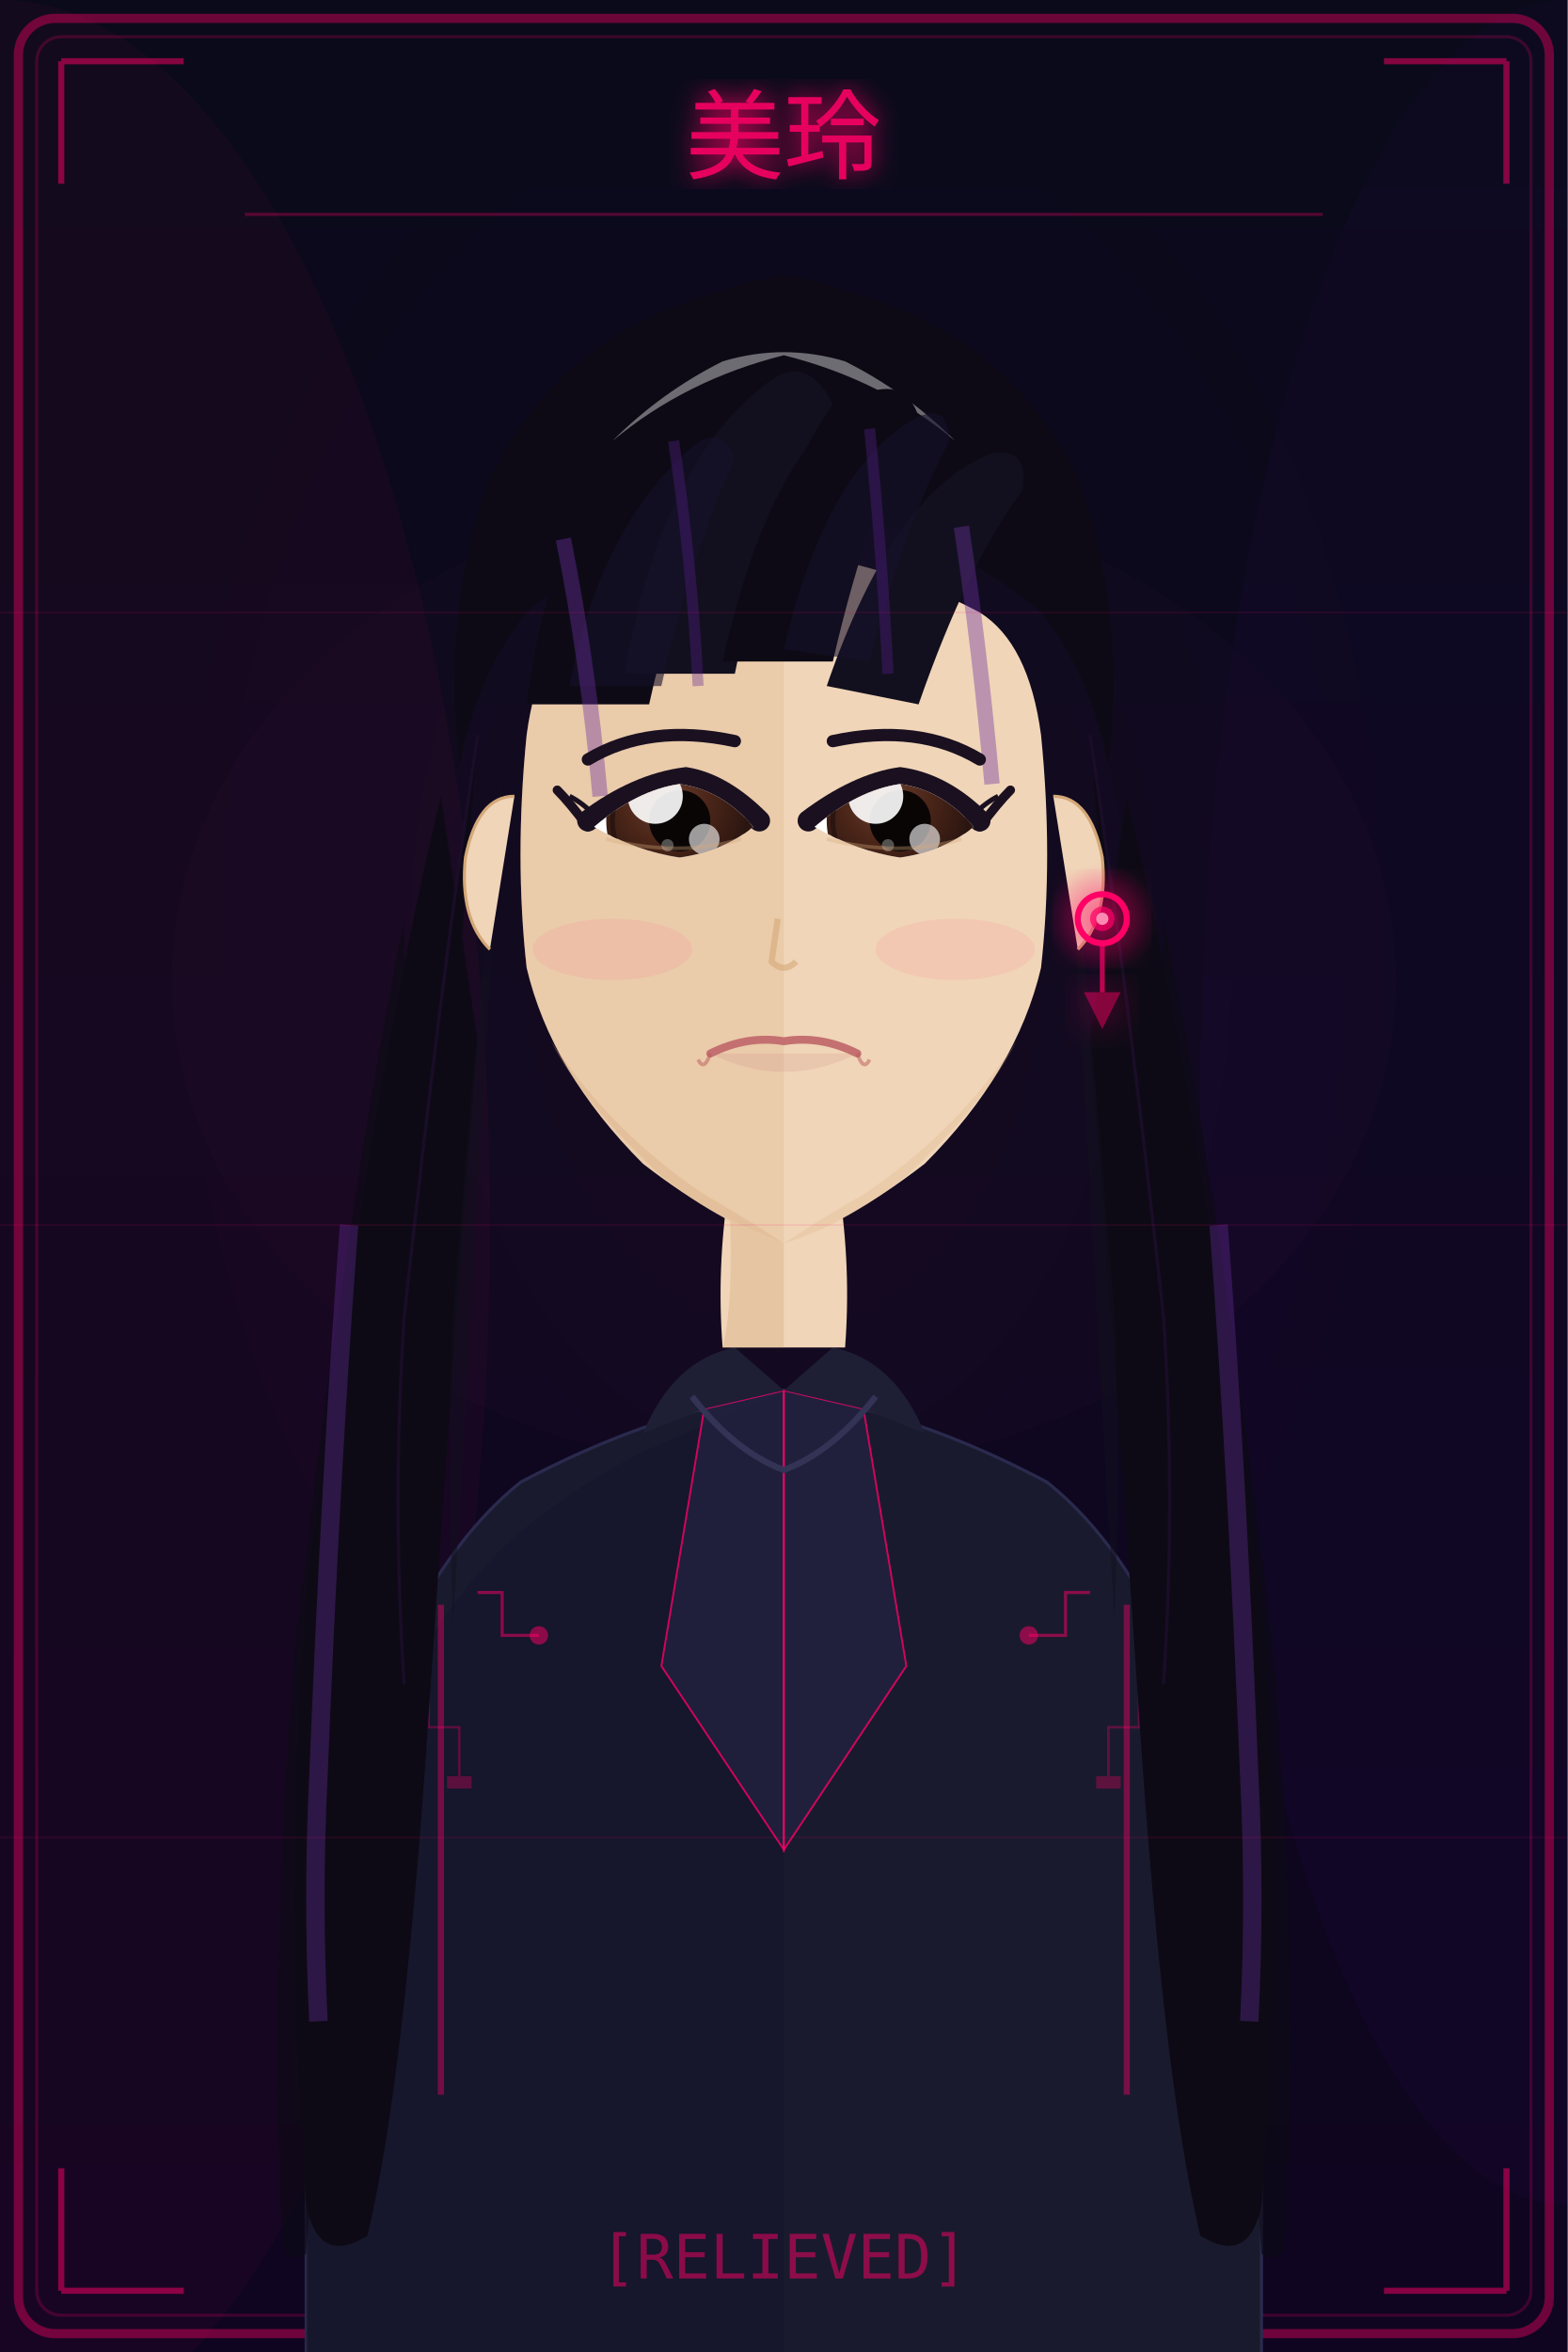
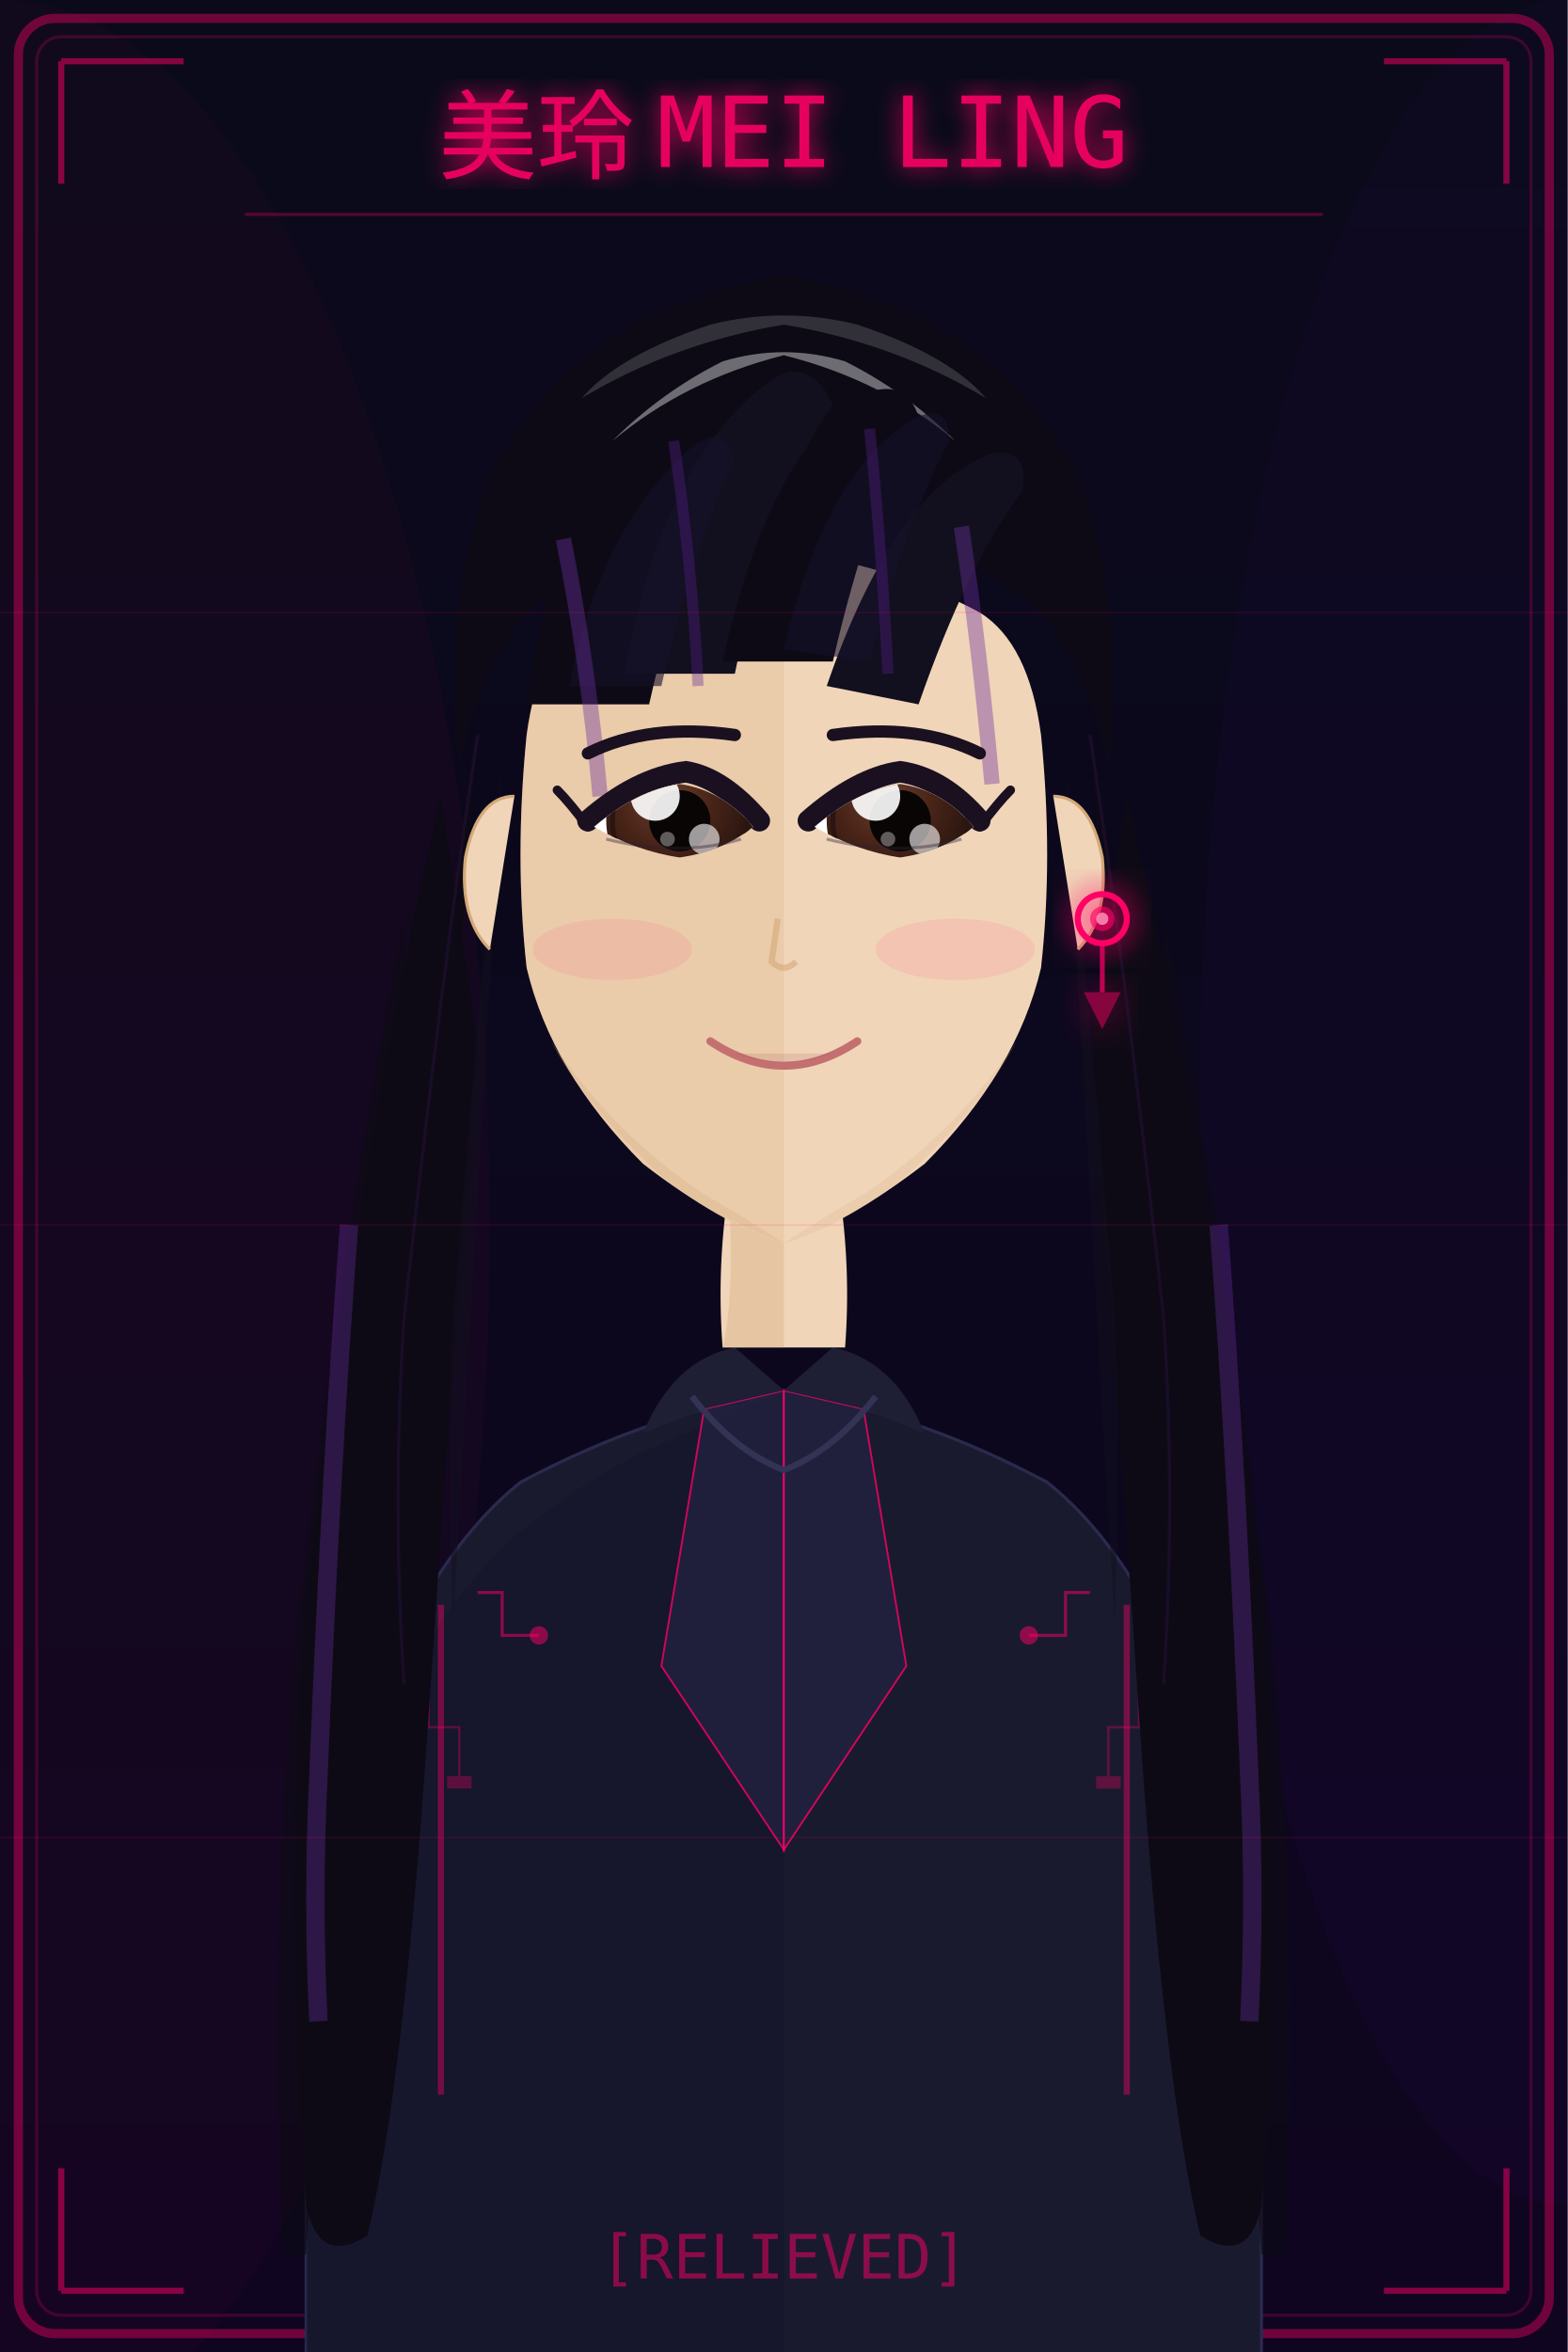
<svg xmlns="http://www.w3.org/2000/svg" width="256" height="384" viewBox="0 0 256 384">
  <defs>
    <linearGradient id="bgGrad" x1="0" y1="0" x2="0" y2="1">
      <stop offset="0%" stop-color="#0a0a1a" />
      <stop offset="100%" stop-color="#0f0520" />
    </linearGradient>
    <radialGradient id="irisGradL" cx="0.4" cy="0.35" r="0.6">
      <stop offset="0%" stop-color="#6b4030" />
      <stop offset="50%" stop-color="#4a2518" />
      <stop offset="100%" stop-color="#2a1510" />
    </radialGradient>
    <radialGradient id="irisGradR" cx="0.4" cy="0.35" r="0.6">
      <stop offset="0%" stop-color="#6b4030" />
      <stop offset="50%" stop-color="#4a2518" />
      <stop offset="100%" stop-color="#2a1510" />
    </radialGradient>
    <radialGradient id="earringGlow" cx="0.5" cy="0.5" r="0.5">
      <stop offset="0%" stop-color="#ff0066" stop-opacity="0.8" />
      <stop offset="100%" stop-color="#ff0066" stop-opacity="0" />
    </radialGradient>
-     <radialGradient id="warmGlow" cx="0.5" cy="0.4" r="0.5">
-       <stop offset="0%" stop-color="#ff3388" stop-opacity="0.03" />
-       <stop offset="100%" stop-color="#0a0a1a" stop-opacity="0" />
-     </radialGradient>
    <filter id="glow" x="-50%" y="-50%" width="200%" height="200%">
      <feGaussianBlur stdDeviation="3" result="b" />
      <feMerge>
        <feMergeNode in="b" />
        <feMergeNode in="SourceGraphic" />
      </feMerge>
    </filter>
    <filter id="neonGlow">
      <feGaussianBlur stdDeviation="2" result="blur" />
      <feMerge>
        <feMergeNode in="blur" />
        <feMergeNode in="SourceGraphic" />
      </feMerge>
    </filter>
  </defs>
  <rect width="256" height="384" fill="url(#bgGrad)" />
-   <rect width="256" height="384" fill="url(#warmGlow)" />
-   <ellipse cx="0" cy="200" rx="80" ry="200" fill="#ff0066" opacity="0.04" />
+   <ellipse cx="0" cy="200" rx="80" ry="200" fill="#ff0066" opacity="0.03" />
  <ellipse cx="256" cy="180" rx="60" ry="180" fill="#6600ff" opacity="0.03" />
-   <ellipse cx="128" cy="160" rx="100" ry="80" fill="#ff3388" opacity="0.015" />
  <rect x="3" y="3" width="250" height="378" rx="6" fill="none" stroke="#ff0066" stroke-width="1.5" opacity="0.4" />
  <rect x="6" y="6" width="244" height="372" rx="4" fill="none" stroke="#ff0066" stroke-width="0.5" opacity="0.2" />
-   <text x="128" y="28" font-family="monospace" font-size="16" fill="#ff0066" text-anchor="middle" filter="url(#neonGlow)" opacity="0.9">美玲</text>
+   <text x="128" y="28" font-family="monospace" font-size="16" fill="#ff0066" text-anchor="middle" filter="url(#neonGlow)" opacity="0.9">美玲 MEI LING</text>
  <line x1="40" y1="35" x2="216" y2="35" stroke="#ff0066" stroke-width="0.5" opacity="0.3" />
  <path d="M50,322 Q60,262 85,242 Q100,234 115,230 L128,227 L141,230 Q156,234 171,242 Q196,262 206,322 L206,390 L50,390 Z" fill="#1a1a2e" stroke="#2a2a4e" stroke-width="0.5" />
  <path d="M50,322 Q60,272 85,250 Q95,242 105,237 L128,227 L128,390 L50,390 Z" fill="#12122a" opacity="0.5" />
  <path d="M115,230 L108,272 L128,302 L128,227 Z" fill="#222240" stroke="#ff0066" stroke-width="0.3" opacity="0.8" />
  <path d="M141,230 L148,272 L128,302 L128,227 Z" fill="#222240" stroke="#ff0066" stroke-width="0.3" opacity="0.8" />
  <path d="M105,234 Q110,222 120,220 L128,227 L115,230 Z" fill="#1e1e35" />
  <path d="M151,234 Q146,222 136,220 L128,227 L141,230 Z" fill="#1e1e35" />
  <line x1="72" y1="262" x2="72" y2="342" stroke="#ff0066" stroke-width="1" opacity="0.4" />
  <line x1="184" y1="262" x2="184" y2="342" stroke="#ff0066" stroke-width="1" opacity="0.4" />
  <path d="M78,260 L82,260 L82,267 L88,267" fill="none" stroke="#ff0066" stroke-width="0.5" opacity="0.5" />
  <circle cx="88" cy="267" r="1.5" fill="#ff0066" opacity="0.5" />
  <path d="M178,260 L174,260 L174,267 L168,267" fill="none" stroke="#ff0066" stroke-width="0.5" opacity="0.5" />
  <circle cx="168" cy="267" r="1.5" fill="#ff0066" opacity="0.5" />
  <path d="M65,277 L70,277 L70,282 L75,282 L75,290" fill="none" stroke="#ff0066" stroke-width="0.4" opacity="0.3" />
  <rect x="73" y="290" width="4" height="2" fill="#ff0066" opacity="0.3" />
  <path d="M191,277 L186,277 L186,282 L181,282 L181,290" fill="none" stroke="#ff0066" stroke-width="0.4" opacity="0.3" />
  <rect x="179" y="290" width="4" height="2" fill="#ff0066" opacity="0.3" />
  <path d="M113,228 Q120,237 128,240 Q136,237 143,228" fill="none" stroke="#333355" stroke-width="1" />
  <path d="M118,220 Q117,207 119,194 L137,194 Q139,207 138,220" fill="#f0d5b8" />
  <path d="M118,220 Q120,212 119,194 L128,194 L128,220 Z" fill="#d4a878" opacity="0.35" />
  <path d="M72,130 Q60,180 50,260 Q46,310 50,360 Q52,370 60,365 Q66,340 70,280 Q74,220 78,170 Z" fill="#0d0a15" />
  <path d="M184,130 Q196,180 206,260 Q210,310 206,360 Q204,370 196,365 Q190,340 186,280 Q182,220 178,170 Z" fill="#0d0a15" />
  <path d="M66,150 Q56,200 48,270 Q44,320 46,365 Q46,370 50,368 Q52,340 54,280 Q58,220 66,170 Z" fill="#0d0a15" opacity="0.7" />
  <path d="M190,150 Q200,200 208,270 Q212,320 210,365 Q210,370 206,368 Q204,340 202,280 Q198,220 190,170 Z" fill="#0d0a15" opacity="0.7" />
  <path d="M57,200 Q54,240 52,290 Q51,310 52,330" fill="none" stroke="#6b2fa0" stroke-width="3" opacity="0.35" />
  <path d="M199,200 Q202,240 204,290 Q205,310 204,330" fill="none" stroke="#6b2fa0" stroke-width="3" opacity="0.35" />
  <path d="M86,120 Q84,140 86,158 Q90,175 105,190 Q118,200 128,203 Q138,200 151,190 Q166,175 170,158 Q172,140 170,120 Q168,105 160,100 Q145,92 128,90 Q111,92 96,100 Q88,105 86,120 Z" fill="#f0d5b8" />
  <path d="M86,120 Q84,140 86,158 Q90,175 105,190 Q115,198 128,203 L128,90 Q111,92 96,100 Q88,105 86,120 Z" fill="#d4a878" opacity="0.22" />
-   <path d="M90,170 Q100,185 115,195 Q122,199 128,203 Q118,200 108,192 Q95,180 90,170 Z" fill="#d4a878" opacity="0.3" />
-   <path d="M166,170 Q156,185 141,195 Q134,199 128,203 Q138,200 148,192 Q161,180 166,170 Z" fill="#d4a878" opacity="0.2" />
-   <ellipse cx="100" cy="155" rx="13" ry="5" fill="#ff6688" opacity="0.12" />
-   <ellipse cx="156" cy="155" rx="13" ry="5" fill="#ff6688" opacity="0.12" />
+   <path d="M90,170 Q100,185 115,195 Q122,199 128,203 Q118,200 108,192 Q95,180 90,170 Z" fill="#d4a878" opacity="0.25" />
+   <path d="M166,170 Q156,185 141,195 Q134,199 128,203 Q138,200 148,192 Q161,180 166,170 Z" fill="#d4a878" opacity="0.18" />
+   <ellipse cx="100" cy="155" rx="13" ry="5" fill="#ff6688" opacity="0.15" />
+   <ellipse cx="156" cy="155" rx="13" ry="5" fill="#ff6688" opacity="0.15" />
  <path d="M75,125 Q72,100 80,78 Q90,58 110,50 Q125,45 128,45 Q131,45 146,50 Q166,58 176,78 Q184,100 181,125 Q178,110 170,100 Q158,90 145,86 Q128,83 111,86 Q98,90 86,100 Q78,110 75,125 Z" fill="#0d0a15" />
+   <path d="M95,65 Q110,56 128,53 Q146,56 161,65 Q155,58 140,53 Q128,50 116,53 Q101,58 95,65 Z" fill="white" opacity="0.15" />
  <path d="M100,72 Q112,62 128,58 Q144,62 156,72 Q148,64 138,59 Q128,56 118,59 Q108,64 100,72 Z" fill="white" opacity="0.4" />
  <path d="M86,115 Q90,82 108,68 Q116,63 122,72 Q112,88 106,115 Z" fill="#0d0a15" />
  <path d="M102,110 Q108,75 126,62 Q132,58 136,66 Q126,80 120,110 Z" fill="#12101e" />
  <path d="M118,108 Q126,72 142,64 Q148,62 150,68 Q142,82 136,108 Z" fill="#0d0a15" />
  <path d="M135,112 Q146,80 162,74 Q168,73 167,80 Q158,92 150,115 Z" fill="#12101e" />
  <path d="M93,112 Q98,86 113,73 Q118,69 120,75 Q113,90 108,112 Z" fill="#15102a" opacity="0.6" />
  <path d="M128,106 Q135,76 150,68 Q155,66 155,72 Q148,85 142,108 Z" fill="#15102a" opacity="0.6" />
  <path d="M92,88 Q96,108 98,130" fill="none" stroke="#6b2fa0" stroke-width="2.5" opacity="0.4" />
  <path d="M157,86 Q160,106 162,128" fill="none" stroke="#6b2fa0" stroke-width="2.5" opacity="0.4" />
  <path d="M110,72 Q113,92 114,112" fill="none" stroke="#5a1f90" stroke-width="1.8" opacity="0.35" />
  <path d="M142,70 Q144,90 145,110" fill="none" stroke="#5a1f90" stroke-width="1.8" opacity="0.35" />
  <path d="M78,120 Q72,160 66,215 Q64,245 66,275" fill="#0d0a15" stroke="#1a0d28" stroke-width="0.5" />
  <path d="M178,120 Q184,160 190,215 Q192,245 190,275" fill="#0d0a15" stroke="#1a0d28" stroke-width="0.5" />
  <path d="M82,125 Q78,165 74,215 Q73,240 74,265" fill="#12101e" opacity="0.5" />
  <path d="M174,125 Q178,165 182,215 Q183,240 182,265" fill="#12101e" opacity="0.5" />
-   <path d="M96,134 Q104,128 112,127 Q118,128 124,134" fill="none" stroke="#1a1020" stroke-width="3.5" stroke-linecap="round" />
+   <path d="M96,134 Q104,127 112,126 Q118,127 124,134" fill="none" stroke="#1a1020" stroke-width="3.5" stroke-linecap="round" />
  <path d="M97,135 Q104,129 111,128 Q118,129 123,135 Q118,139 111,140 Q104,139 97,135 Z" fill="white" />
  <clipPath id="eyeClipL">
    <path d="M97,135 Q104,129 111,128 Q118,129 123,135 Q118,139 111,140 Q104,139 97,135 Z" />
  </clipPath>
  <circle cx="111" cy="134" r="12" fill="url(#irisGradL)" clip-path="url(#eyeClipL)" />
  <circle cx="111" cy="134" r="11" fill="none" stroke="#2a1510" stroke-width="0.8" clip-path="url(#eyeClipL)" />
  <line x1="111" y1="124" x2="111" y2="128" stroke="#1a0a05" stroke-width="0.5" opacity="0.3" clip-path="url(#eyeClipL)" />
  <line x1="117" y1="126" x2="115" y2="129" stroke="#1a0a05" stroke-width="0.5" opacity="0.3" clip-path="url(#eyeClipL)" />
  <line x1="105" y1="126" x2="107" y2="129" stroke="#1a0a05" stroke-width="0.5" opacity="0.3" clip-path="url(#eyeClipL)" />
  <circle cx="111" cy="134" r="5" fill="#0a0505" clip-path="url(#eyeClipL)" />
-   <circle cx="107" cy="130" r="4.5" fill="white" opacity="0.9" clip-path="url(#eyeClipL)" />
+   <circle cx="107" cy="130" r="4" fill="white" opacity="0.9" clip-path="url(#eyeClipL)" />
  <circle cx="115" cy="137" r="2.5" fill="white" opacity="0.6" clip-path="url(#eyeClipL)" />
-   <circle cx="109" cy="138" r="1" fill="white" opacity="0.3" clip-path="url(#eyeClipL)" />
+   <circle cx="109" cy="137" r="1.2" fill="white" opacity="0.35" clip-path="url(#eyeClipL)" />
  <path d="M96,135 Q93,131 91,129" fill="none" stroke="#1a1020" stroke-width="1.5" stroke-linecap="round" />
-   <path d="M97,133 Q95,131 93,130" fill="none" stroke="#1a1020" stroke-width="0.8" />
-   <path d="M99,137 Q111,140 121,137" fill="none" stroke="#d4a878" stroke-width="0.6" opacity="0.35" />
-   <path d="M132,134 Q140,128 147,127 Q154,128 160,134" fill="none" stroke="#1a1020" stroke-width="3.5" stroke-linecap="round" />
+   <path d="M99,137 Q111,140 121,137" fill="none" stroke="#2a2035" stroke-width="0.5" opacity="0.4" />
+   <path d="M132,134 Q140,127 147,126 Q154,127 160,134" fill="none" stroke="#1a1020" stroke-width="3.5" stroke-linecap="round" />
  <path d="M133,135 Q140,129 147,128 Q154,129 159,135 Q154,139 147,140 Q140,139 133,135 Z" fill="white" />
  <clipPath id="eyeClipR">
    <path d="M133,135 Q140,129 147,128 Q154,129 159,135 Q154,139 147,140 Q140,139 133,135 Z" />
  </clipPath>
  <circle cx="147" cy="134" r="12" fill="url(#irisGradR)" clip-path="url(#eyeClipR)" />
  <circle cx="147" cy="134" r="11" fill="none" stroke="#2a1510" stroke-width="0.8" clip-path="url(#eyeClipR)" />
  <line x1="147" y1="124" x2="147" y2="128" stroke="#1a0a05" stroke-width="0.5" opacity="0.3" clip-path="url(#eyeClipR)" />
  <line x1="153" y1="126" x2="151" y2="129" stroke="#1a0a05" stroke-width="0.5" opacity="0.3" clip-path="url(#eyeClipR)" />
  <line x1="141" y1="126" x2="143" y2="129" stroke="#1a0a05" stroke-width="0.5" opacity="0.3" clip-path="url(#eyeClipR)" />
  <circle cx="147" cy="134" r="5" fill="#0a0505" clip-path="url(#eyeClipR)" />
-   <circle cx="143" cy="130" r="4.5" fill="white" opacity="0.9" clip-path="url(#eyeClipR)" />
+   <circle cx="143" cy="130" r="4" fill="white" opacity="0.9" clip-path="url(#eyeClipR)" />
  <circle cx="151" cy="137" r="2.5" fill="white" opacity="0.6" clip-path="url(#eyeClipR)" />
-   <circle cx="145" cy="138" r="1" fill="white" opacity="0.3" clip-path="url(#eyeClipR)" />
+   <circle cx="145" cy="137" r="1.2" fill="white" opacity="0.35" clip-path="url(#eyeClipR)" />
  <path d="M160,135 Q163,131 165,129" fill="none" stroke="#1a1020" stroke-width="1.5" stroke-linecap="round" />
-   <path d="M159,133 Q161,131 163,130" fill="none" stroke="#1a1020" stroke-width="0.8" />
-   <path d="M135,137 Q147,140 157,137" fill="none" stroke="#d4a878" stroke-width="0.6" opacity="0.35" />
-   <path d="M96,124 Q106,118 120,121" fill="none" stroke="#1a1020" stroke-width="2" stroke-linecap="round" />
-   <path d="M136,121 Q150,118 160,124" fill="none" stroke="#1a1020" stroke-width="2" stroke-linecap="round" />
+   <path d="M135,137 Q147,140 157,137" fill="none" stroke="#2a2035" stroke-width="0.5" opacity="0.4" />
+   <path d="M96,123 Q106,118 120,120" fill="none" stroke="#1a1020" stroke-width="2" stroke-linecap="round" />
+   <path d="M136,120 Q150,118 160,123" fill="none" stroke="#1a1020" stroke-width="2" stroke-linecap="round" />
  <path d="M127,150 L126,157 Q128,159 130,157" fill="none" stroke="#d4a878" stroke-width="1" opacity="0.6" />
-   <path d="M116,172 Q122,169 128,170 Q134,169 140,172" fill="none" stroke="#c47070" stroke-width="1.3" stroke-linecap="round" />
-   <path d="M116,172 Q128,178 140,172" fill="#c47070" opacity="0.15" />
-   <path d="M114,173 Q115,175 116,172" fill="none" stroke="#b85a5a" stroke-width="0.6" opacity="0.5" />
-   <path d="M142,173 Q141,175 140,172" fill="none" stroke="#b85a5a" stroke-width="0.6" opacity="0.5" />
+   <path d="M116,170 Q128,178 140,170" fill="none" stroke="#c47070" stroke-width="1.3" stroke-linecap="round" />
+   <path d="M120,172 Q128,175 136,172" fill="#a04050" opacity="0.15" />
  <path d="M84,130 Q78,130 76,140 Q75,150 80,155" fill="#f0d5b8" stroke="#d4a878" stroke-width="0.5" />
  <path d="M172,130 Q178,130 180,140 Q181,150 176,155" fill="#f0d5b8" stroke="#d4a878" stroke-width="0.5" />
  <circle cx="180" cy="150" r="4" fill="none" stroke="#ff0066" stroke-width="1" filter="url(#glow)" />
-   <circle cx="180" cy="150" r="2" fill="#ff0066" opacity="0.7" />
-   <circle cx="180" cy="150" r="9" fill="url(#earringGlow)" opacity="0.5" />
+   <circle cx="180" cy="150" r="2" fill="#ff0066" opacity="0.6" />
+   <circle cx="180" cy="150" r="8" fill="url(#earringGlow)" opacity="0.4" />
  <line x1="180" y1="154" x2="180" y2="162" stroke="#ff0066" stroke-width="0.8" opacity="0.7" />
  <path d="M177,162 L180,168 L183,162 Z" fill="#ff0066" opacity="0.5" filter="url(#glow)" />
-   <circle cx="180" cy="150" r="1" fill="#ff99bb" opacity="0.9" />
+   <circle cx="180" cy="150" r="1" fill="#ff99bb" opacity="0.8" />
  <line x1="0" y1="100" x2="256" y2="100" stroke="#ff0066" stroke-width="0.3" opacity="0.1" />
  <line x1="0" y1="200" x2="256" y2="200" stroke="#ff0066" stroke-width="0.3" opacity="0.1" />
  <line x1="0" y1="300" x2="256" y2="300" stroke="#ff0066" stroke-width="0.3" opacity="0.1" />
  <path d="M10,10 L30,10 M10,10 L10,30" fill="none" stroke="#ff0066" stroke-width="1" opacity="0.5" />
  <path d="M246,10 L226,10 M246,10 L246,30" fill="none" stroke="#ff0066" stroke-width="1" opacity="0.5" />
  <path d="M10,374 L30,374 M10,374 L10,354" fill="none" stroke="#ff0066" stroke-width="1" opacity="0.5" />
  <path d="M246,374 L226,374 M246,374 L246,354" fill="none" stroke="#ff0066" stroke-width="1" opacity="0.5" />
  <text x="128" y="372" font-family="monospace" font-size="10" fill="#ff0066" text-anchor="middle" opacity="0.5">[RELIEVED]</text>
</svg>
